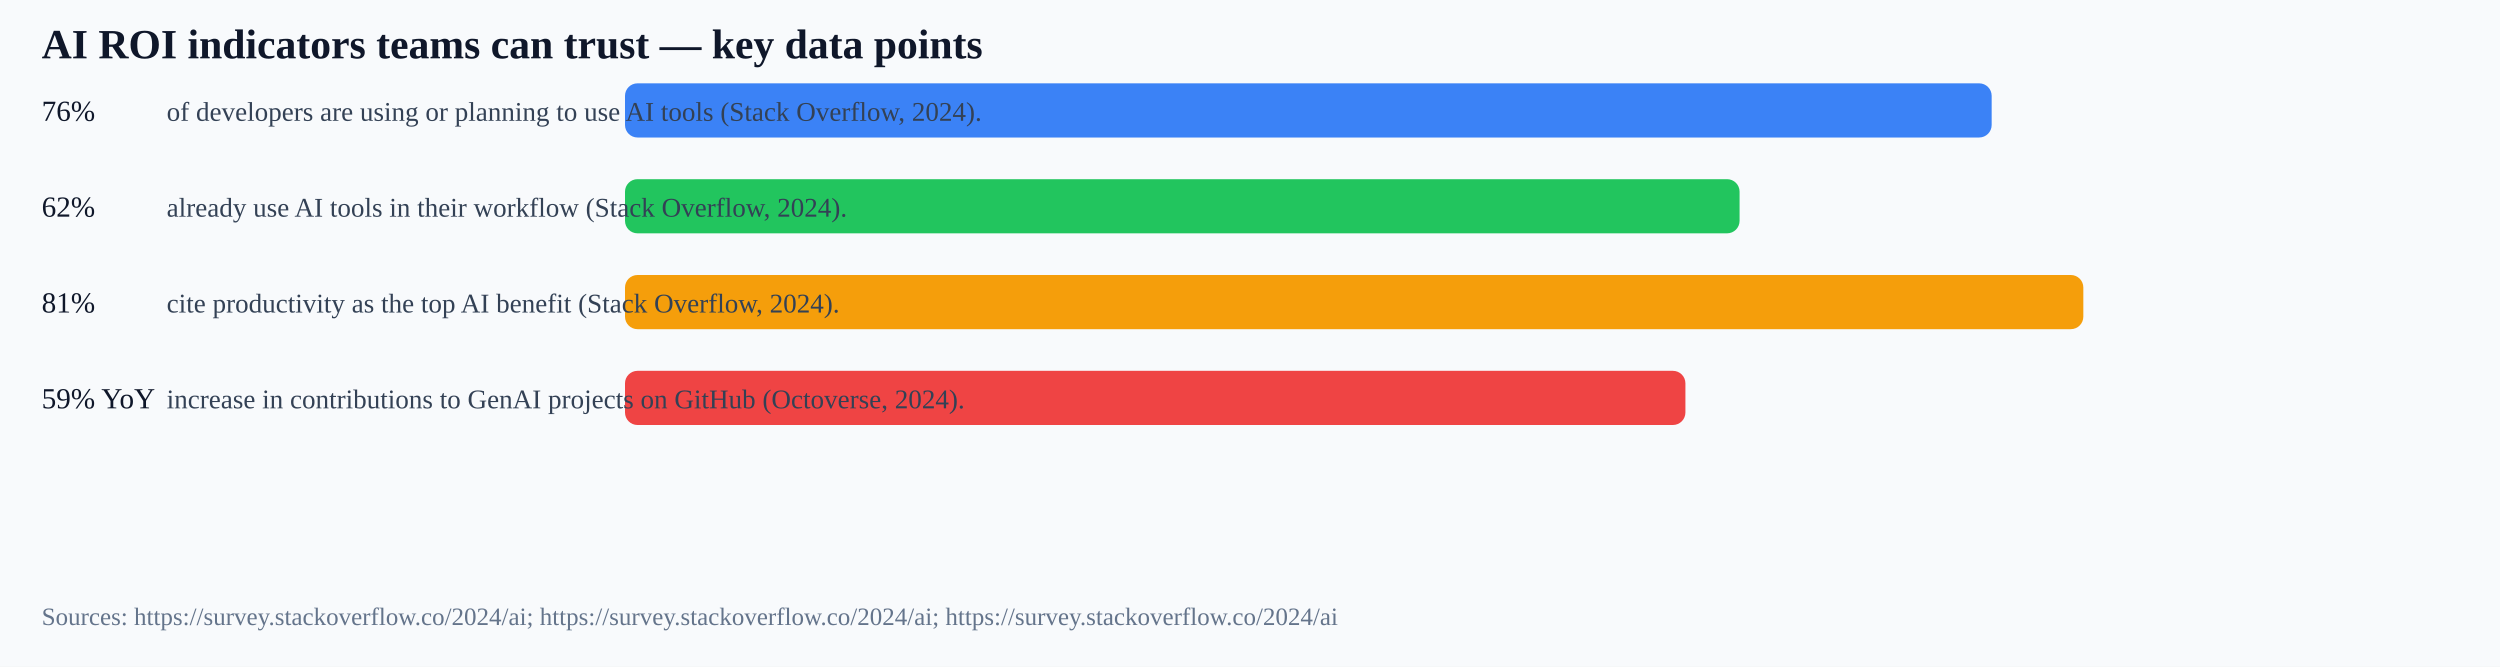
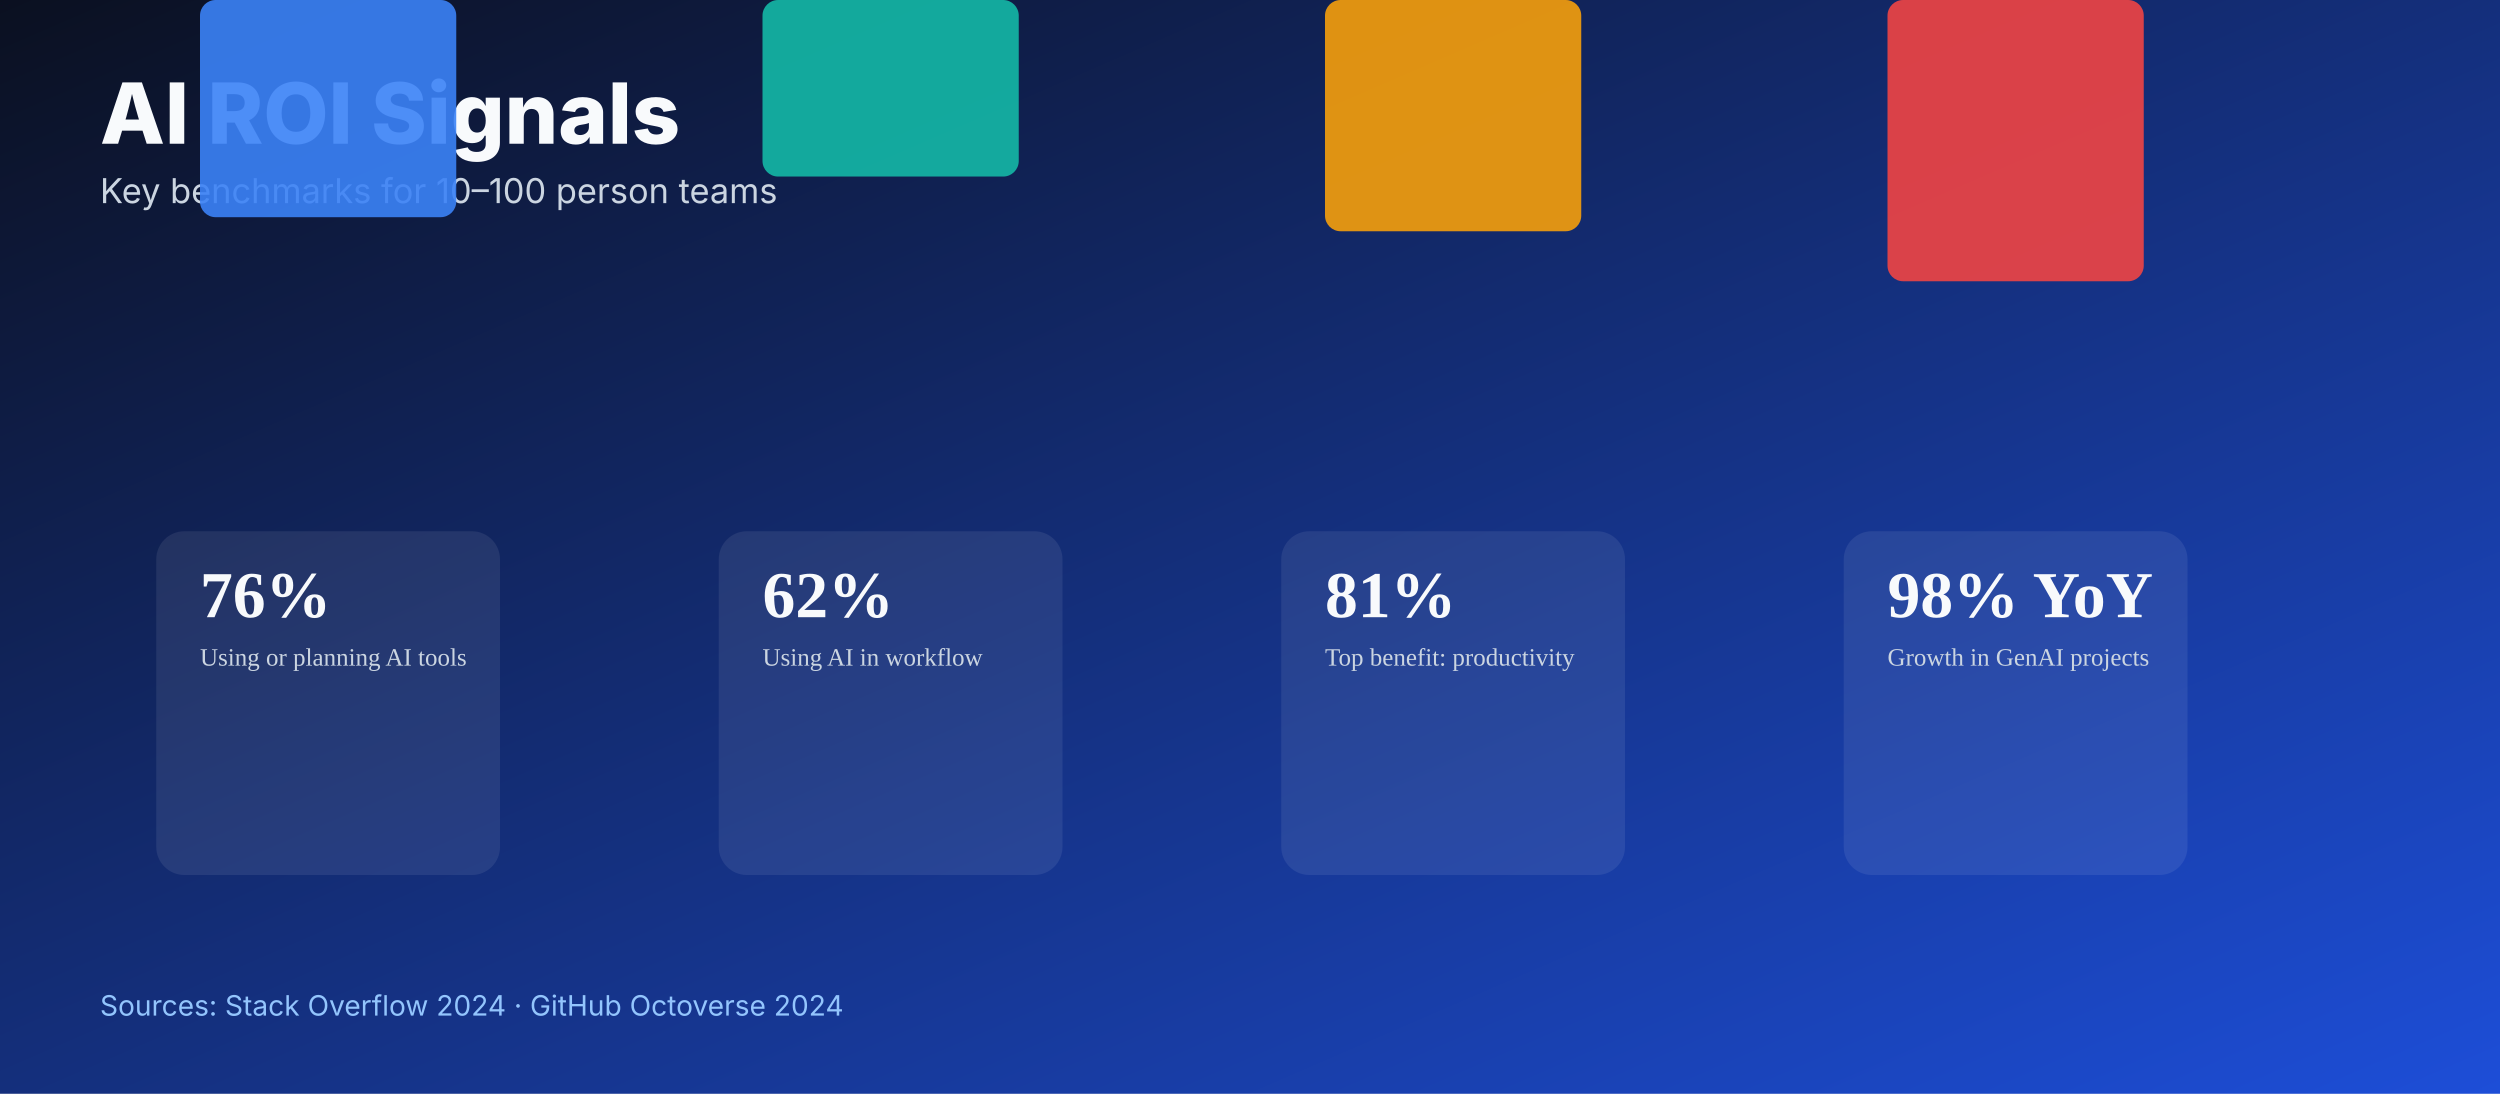
- <svg xmlns="http://www.w3.org/2000/svg" width="1200" height="320" viewBox="0 0 1200 320" role="img" aria-label="AI ROI indicators teams can trust data infographic">
-   <rect width="1200" height="320" fill="#f8fafc" />
-   <text x="20" y="28" font-size="20" fill="#0f172a" font-weight="700">AI ROI indicators teams can trust — key data points</text>
-   <rect x="300" y="40" width="656" height="26" fill="#3b82f6" rx="6" />
-   <text x="20" y="58" font-size="14" fill="#0f172a">76%</text>
-   <text x="80" y="58" font-size="13" fill="#334155">of developers are using or planning to use AI tools (Stack Overflow, 2024).</text>
-   <rect x="300" y="86" width="535" height="26" fill="#22c55e" rx="6" />
-   <text x="20" y="104" font-size="14" fill="#0f172a">62%</text>
-   <text x="80" y="104" font-size="13" fill="#334155">already use AI tools in their workflow (Stack Overflow, 2024).</text>
-   <rect x="300" y="132" width="700" height="26" fill="#f59e0b" rx="6" />
-   <text x="20" y="150" font-size="14" fill="#0f172a">81%</text>
-   <text x="80" y="150" font-size="13" fill="#334155">cite productivity as the top AI benefit (Stack Overflow, 2024).</text>
-   <rect x="300" y="178" width="509" height="26" fill="#ef4444" rx="6" />
-   <text x="20" y="196" font-size="14" fill="#0f172a">59% YoY</text>
-   <text x="80" y="196" font-size="13" fill="#334155">increase in contributions to GenAI projects on GitHub (Octoverse, 2024).</text>
-   <text x="20" y="300" font-size="12" fill="#64748b">Sources: https://survey.stackoverflow.co/2024/ai; https://survey.stackoverflow.co/2024/ai; https://survey.stackoverflow.co/2024/ai</text>
+ <svg xmlns="http://www.w3.org/2000/svg" width="1600" height="700" viewBox="0 0 1600 700" role="img" aria-label="AI ROI Signals infographic">
+   <defs>
+     <linearGradient id="g" x1="0" y1="0" x2="1" y2="1">
+       <stop offset="0%" stop-color="#0b1020" />
+       <stop offset="100%" stop-color="#1d4ed8" />
+     </linearGradient>
+   </defs>
+   <rect width="1600" height="700" fill="url(#g)" />
+   <text x="64" y="92" font-size="54" font-family="Inter,Arial,sans-serif" font-weight="800" fill="#f8fafc">AI ROI Signals</text>
+   <text x="64" y="130" font-size="22" font-family="Inter,Arial,sans-serif" fill="#cbd5e1">Key benchmarks for 10–100 person teams</text>
+   <rect x="100" y="340" width="220" height="220" rx="18" fill="#ffffff" opacity="0.08" />
+   <rect x="128" y="500-h" width="164" height="139" rx="10" fill="#3b82f6" opacity="0.9" />
+   <text x="128" y="395" font-size="42" font-weight="800" fill="#f8fafc">76%</text>
+   <text x="128" y="426" font-size="16" fill="#cbd5e1">Using or planning AI tools</text>
+   <rect x="460" y="340" width="220" height="220" rx="18" fill="#ffffff" opacity="0.08" />
+   <rect x="488" y="500-h" width="164" height="113" rx="10" fill="#14b8a6" opacity="0.9" />
+   <text x="488" y="395" font-size="42" font-weight="800" fill="#f8fafc">62%</text>
+   <text x="488" y="426" font-size="16" fill="#cbd5e1">Using AI in workflow</text>
+   <rect x="820" y="340" width="220" height="220" rx="18" fill="#ffffff" opacity="0.08" />
+   <rect x="848" y="500-h" width="164" height="148" rx="10" fill="#f59e0b" opacity="0.9" />
+   <text x="848" y="395" font-size="42" font-weight="800" fill="#f8fafc">81%</text>
+   <text x="848" y="426" font-size="16" fill="#cbd5e1">Top benefit: productivity</text>
+   <rect x="1180" y="340" width="220" height="220" rx="18" fill="#ffffff" opacity="0.08" />
+   <rect x="1208" y="500-h" width="164" height="180" rx="10" fill="#ef4444" opacity="0.9" />
+   <text x="1208" y="395" font-size="42" font-weight="800" fill="#f8fafc">98% YoY</text>
+   <text x="1208" y="426" font-size="16" fill="#cbd5e1">Growth in GenAI projects</text>
+   <text x="64" y="650" font-size="18" font-family="Inter,Arial,sans-serif" fill="#93c5fd">Sources: Stack Overflow 2024 · GitHub Octoverse 2024</text>
</svg>
